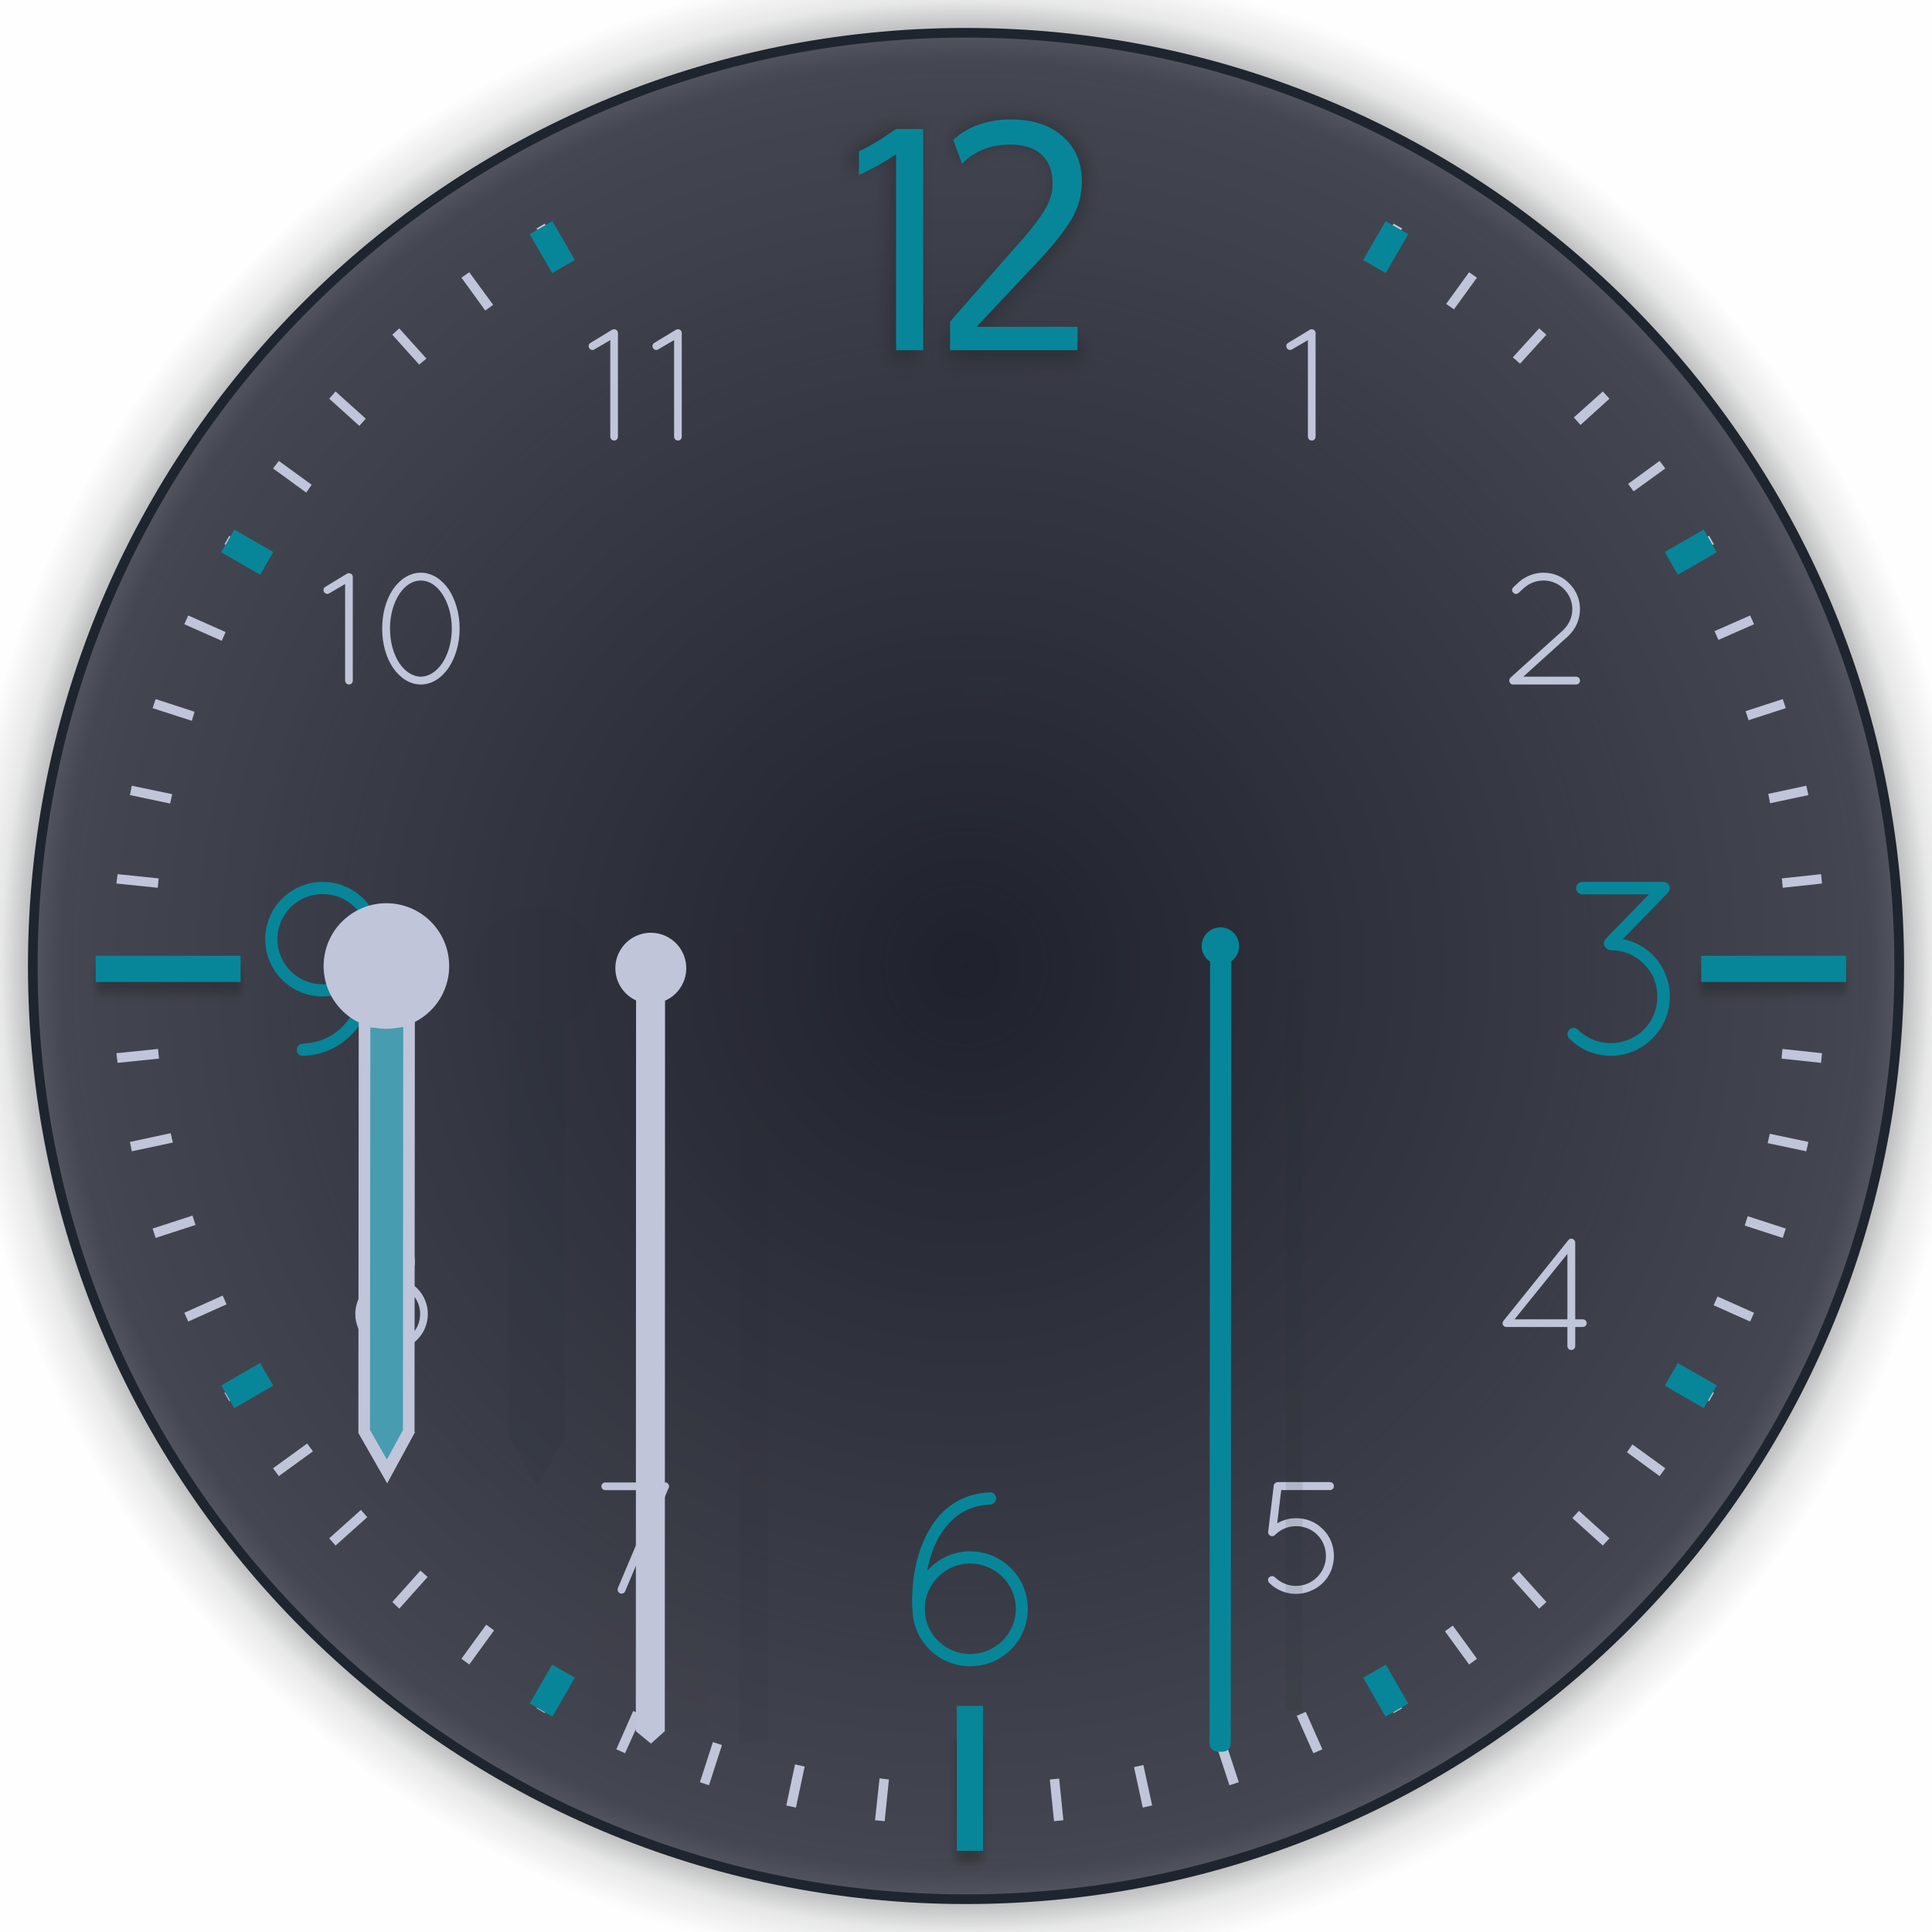
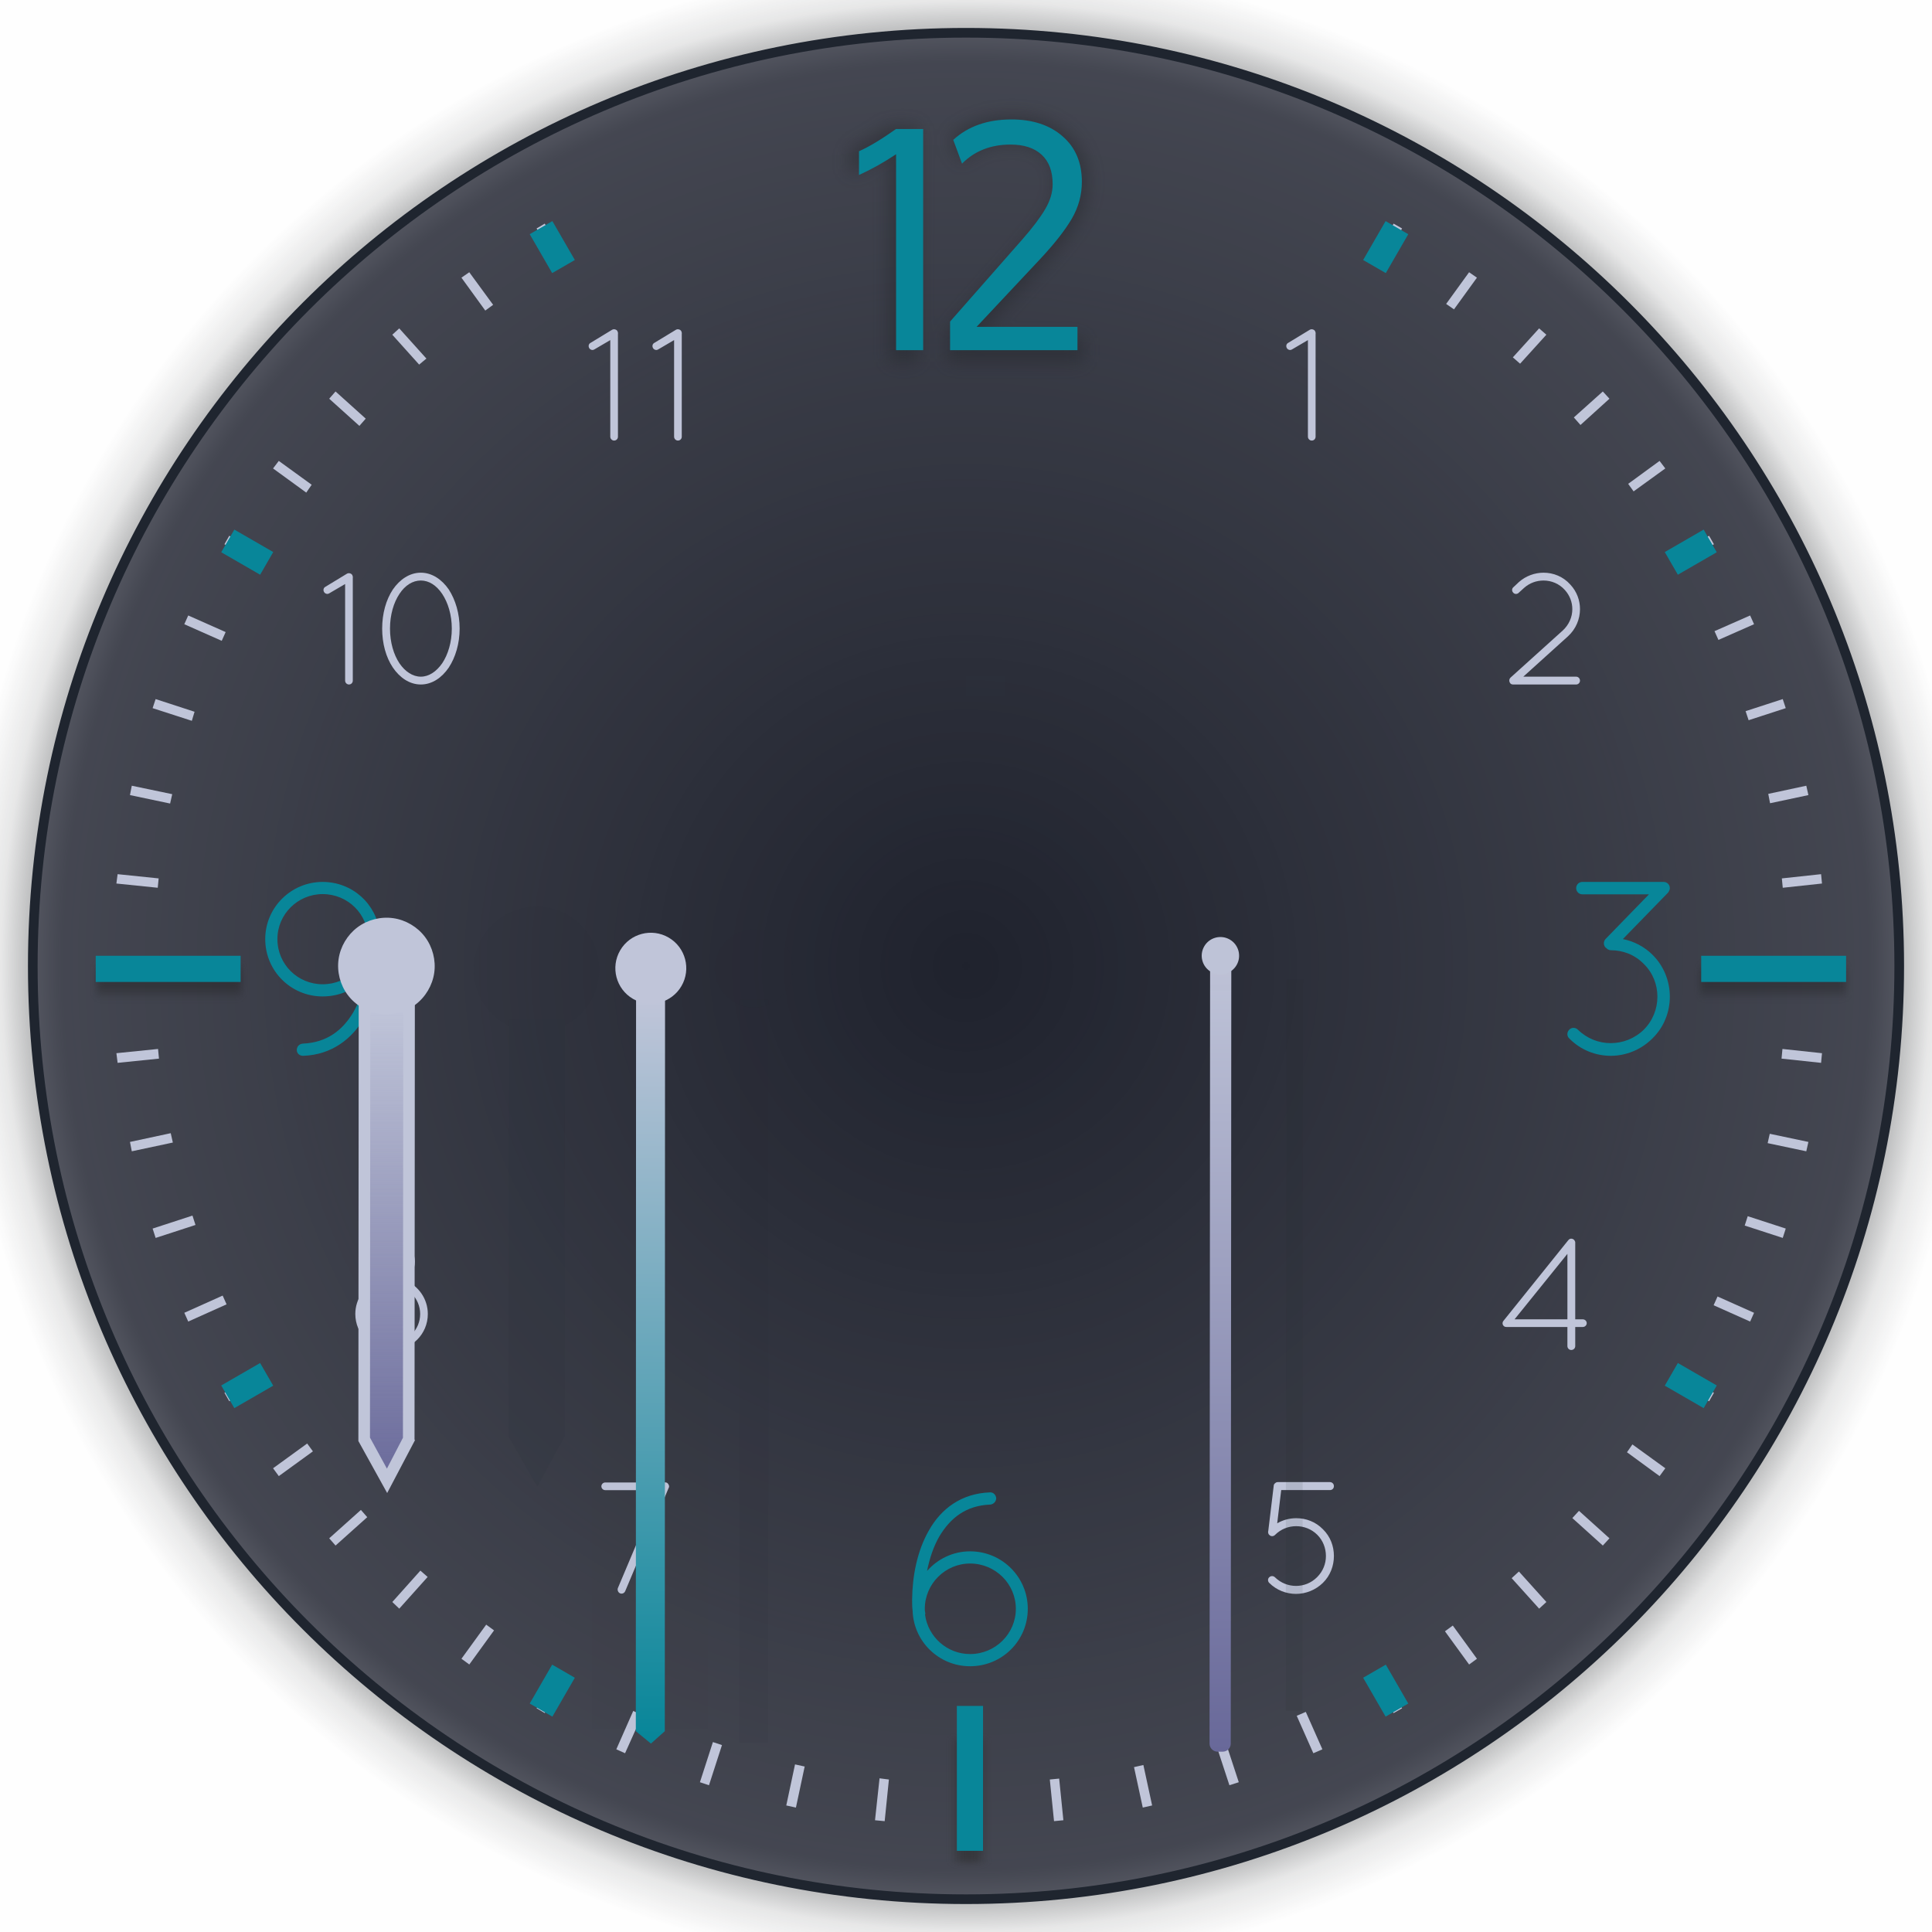
<svg xmlns="http://www.w3.org/2000/svg" xmlns:xlink="http://www.w3.org/1999/xlink" id="svg2" width="200" height="200" version="1.0">
  <defs id="defs5">
+     <linearGradient id="linearGradient2979">
+       <stop style="stop-color:#686899;stop-opacity:1;" offset="0" id="stop2975" />
+       <stop style="stop-color:#686899;stop-opacity:0;" offset="1" id="stop2977" />
+     </linearGradient>
+     <linearGradient id="linearGradient2198">
+       <stop style="stop-color:#c0c5d9;stop-opacity:1;" offset="0" id="stop2194" />
+       <stop style="stop-color:#686899;stop-opacity:1;" offset="1" id="stop2196" />
+     </linearGradient>
+     <linearGradient id="linearGradient1434">
+       <stop style="stop-color:#c0c5d9;stop-opacity:1;" offset="0" id="stop1430" />
+       <stop style="stop-color:#088699;stop-opacity:1;" offset="1" id="stop1432" />
+     </linearGradient>
    <linearGradient id="linearGradient4011">
      <stop style="stop-color:#232629;stop-opacity:1;" offset="0" id="stop4013" />
      <stop id="stop4019" offset="0.9" style="stop-color:#232629;stop-opacity:0.523;" />
      <stop style="stop-color:#232629;stop-opacity:0.107;" offset="0.96" id="stop4021" />
      <stop style="stop-color:#232629;stop-opacity:0;" offset="1" id="stop4015" />
    </linearGradient>
    <linearGradient id="linearGradient3264">
      <stop style="stop-color:#000000;stop-opacity:1;" offset="0" id="stop3266" />
      <stop id="stop3272" offset="0.683" style="stop-color:#000000;stop-opacity:0.498;" />
      <stop style="stop-color:#000000;stop-opacity:0.141;" offset="0.8" id="stop3274" />
      <stop id="stop3276" offset="0.898" style="stop-color:#000000;stop-opacity:0.031;" />
      <stop style="stop-color:#000000;stop-opacity:0;" offset="1" id="stop3268" />
    </linearGradient>
    <linearGradient id="linearGradient6617">
      <stop style="stop-color:#e7e7e7;stop-opacity:0;" offset="0" id="stop6619" />
      <stop id="stop6625" offset="0.896" style="stop-color:#f3f3f3;stop-opacity:1" />
      <stop style="stop-color:#e3e3e3;stop-opacity:0.999" offset="1" id="stop6621" />
    </linearGradient>
    <linearGradient id="linearGradient5995">
      <stop id="stop5997" offset="0" style="stop-color:#d7d7d7;stop-opacity:1;" />
      <stop id="stop5999" offset="1" style="stop-color:#ffffff;stop-opacity:1" />
    </linearGradient>
    <linearGradient id="linearGradient6876">
      <stop id="stop6878" offset="0" style="stop-color:#ffffff;stop-opacity:1;" />
      <stop id="stop6880" offset="1" style="stop-color:#ffffff;stop-opacity:0;" />
    </linearGradient>
    <linearGradient id="linearGradient6608">
      <stop id="stop6610" offset="0" style="stop-color:#ffffff;stop-opacity:1;" />
      <stop style="stop-color:#f0f0f0;stop-opacity:1;" offset="0.797" id="stop6617" />
      <stop id="stop6612" offset="1" style="stop-color:#e2e2e2;stop-opacity:1;" />
    </linearGradient>
    <linearGradient id="linearGradient6195">
      <stop id="stop6197" offset="0" style="stop-color:#ffffff;stop-opacity:1;" />
      <stop id="stop6199" offset="1" style="stop-color:#ffffff;stop-opacity:0;" />
    </linearGradient>
    <linearGradient id="linearGradient8518">
      <stop id="stop8520" offset="0" style="stop-color:#bd0000;stop-opacity:1;" />
      <stop style="stop-color:#ff4747;stop-opacity:1" offset="0.155" id="stop8522" />
      <stop id="stop8524" offset="0.947" style="stop-color:#9c0000;stop-opacity:1;" />
      <stop id="stop8526" offset="1" style="stop-color:#db0000;stop-opacity:1;" />
    </linearGradient>
    <linearGradient gradientUnits="userSpaceOnUse" y2="117.862" x2="1155.648" y1="283.885" x1="1155.648" id="linearGradient6203" xlink:href="#linearGradient6195" />
    <linearGradient gradientTransform="translate(-1027.636,-20.89631)" y2="53.696" x2="1133.382" y1="21.652" x1="1133.382" gradientUnits="userSpaceOnUse" id="linearGradient6890" xlink:href="#linearGradient6876" />
    <filter color-interpolation-filters="sRGB" id="filter5354-4" x="-0.212" width="1.423" y="-0.061" height="1.123">
      <feGaussianBlur stdDeviation="0.876" id="feGaussianBlur5356-7" />
    </filter>
    <filter color-interpolation-filters="sRGB" id="filter5358-1" x="-0.085" width="1.17" y="-0.082" height="1.164">
      <feGaussianBlur stdDeviation="0.876" id="feGaussianBlur5360-0" />
    </filter>
    <filter color-interpolation-filters="sRGB" id="filter5590" x="-0.061" width="1.123" y="-0.453" height="1.905">
      <feGaussianBlur stdDeviation="0.511" id="feGaussianBlur5592" />
    </filter>
    <filter color-interpolation-filters="sRGB" id="filter5574" x="-0.061" width="1.123" y="-0.453" height="1.905">
      <feGaussianBlur stdDeviation="0.511" id="feGaussianBlur5576" />
    </filter>
    <filter color-interpolation-filters="sRGB" id="filter5578" x="-0.061" width="1.123" y="-0.453" height="1.905">
      <feGaussianBlur stdDeviation="0.511" id="feGaussianBlur5580" />
    </filter>
    <radialGradient xlink:href="#linearGradient4011" id="radialGradient4471" gradientUnits="userSpaceOnUse" cx="1255.872" cy="382.729" fx="1255.872" fy="382.729" r="96.606" />
    <radialGradient xlink:href="#linearGradient4011" id="radialGradient4671" gradientUnits="userSpaceOnUse" cx="1255.872" cy="382.729" fx="1255.872" fy="382.729" r="96.606" gradientTransform="matrix(1.076543,0,0,1.076543,-334.5376,167.9925)" />
+     <linearGradient xlink:href="#linearGradient2198" id="linearGradient1436" x1="589.183" y1="1011.708" x2="671.771" y2="1011.708" gradientUnits="userSpaceOnUse" />
+     <linearGradient xlink:href="#linearGradient1434" id="linearGradient1690" x1="1020.041" y1="578.767" x2="1086.412" y2="540.968" gradientUnits="userSpaceOnUse" />
+     <linearGradient xlink:href="#linearGradient2979" id="linearGradient2981" x1="972.062" y1="550.884" x2="1011.9" y2="580.796" gradientUnits="userSpaceOnUse" />
  </defs>
  <g id="layer1" style="display:none" transform="translate(-1798.136,76.7415)" />
  <g id="layer2" style="display:inline" transform="translate(-1798.136,76.7415)" />
  <g transform="translate(-1028.03,408.4746)" style="display:inline" id="layer4" />
  <g transform="translate(-1028.03,408.4746)" style="display:inline" id="layer5" />
  <g id="ClockFace" transform="translate(-917.4624,-480.017)">
    <g id="g4323">
      <rect y="473.017" x="910.462" height="214" width="214" id="rect4069" style="opacity:0.005;fill:#717171;fill-opacity:1;stroke:none" />
      <circle style="opacity:1;fill:url(#radialGradient4671);fill-opacity:1;stroke:none;stroke-width:1.077" id="path4329" cx="1017.462" cy="580.017" r="104" />
-       <g id="g4245">
+       <g id="clockBase">
        <circle style="opacity:0.65;fill:#1d212f;fill-opacity:1;stroke:none" id="path5099" cx="1017.468" cy="580.023" r="96.606" />
        <g id="g6149" transform="translate(-0.5084997,-0.4121934)">
          <path style="color:#000000;font-style:normal;font-variant:normal;font-weight:normal;font-stretch:normal;font-size:medium;line-height:normal;font-family:Sans;-inkscape-font-specification:Sans;text-indent:0;text-align:start;text-decoration:none;text-decoration-line:none;letter-spacing:normal;word-spacing:normal;text-transform:none;writing-mode:lr-tb;direction:ltr;baseline-shift:baseline;text-anchor:start;display:inline;overflow:visible;visibility:visible;opacity:1;fill:#c0c5d9;fill-opacity:1;stroke:none;stroke-width:1px;marker:none;enable-background:accumulate" d="m 974.362,503.58 -0.844,0.5 2.094,3.594 c 0.278,-0.163 0.564,-0.308 0.844,-0.469 z m 87.875,0 -2.031,3.531 c 0.293,0.167 0.585,0.33 0.875,0.5 l 2.031,-3.531 z m -95.687,5.031 -0.812,0.562 2.469,3.406 c 0.269,-0.199 0.541,-0.398 0.813,-0.594 z m 103.5,0 -2.375,3.281 c 0.267,0.192 0.548,0.368 0.812,0.562 l 2.375,-3.281 z m -110.75,5.812 -0.719,0.656 2.781,3.094 c 0.24,-0.219 0.508,-0.408 0.75,-0.625 z m 118,0 -2.719,3 c 0.248,0.221 0.504,0.432 0.75,0.656 l 2.719,-3 z m -124.594,6.531 -0.656,0.75 3.125,2.812 c 0.219,-0.247 0.434,-0.505 0.656,-0.75 z m 131.188,0 -3,2.688 c 0.233,0.255 0.458,0.523 0.687,0.781 l 3,-2.719 z m -137.063,7.188 -0.594,0.781 3.438,2.5 c 0.192,-0.268 0.367,-0.547 0.562,-0.812 z m 142.938,0 -3.25,2.375 c 0.191,0.259 0.375,0.52 0.562,0.781 l 3.281,-2.375 z m -148.063,7.75 -0.5,0.875 3.688,2.125 c 0.166,-0.292 0.331,-0.585 0.5,-0.875 z m 153.188,0 -3.5,2.031 c 0.17,0.29 0.333,0.582 0.5,0.875 l 3.5,-2.031 z m -157.438,8.25 -0.406,0.906 3.875,1.719 c 0.133,-0.305 0.27,-0.603 0.406,-0.906 z m 161.688,0 -3.688,1.625 c 0.136,0.301 0.274,0.603 0.406,0.906 l 3.688,-1.625 z m -165.063,8.656 -0.312,0.938 4.062,1.312 c 0.098,-0.308 0.18,-0.631 0.281,-0.938 z m 168.438,0 -3.844,1.25 c 0.102,0.31 0.214,0.626 0.312,0.938 l 3.844,-1.25 z m -170.906,8.969 -0.188,0.969 4.156,0.875 c 0.066,-0.324 0.149,-0.646 0.219,-0.969 z m 173.344,0 -3.937,0.844 c 0.069,0.321 0.122,0.647 0.187,0.969 l 3.969,-0.844 z m -174.812,9.156 -0.125,0.969 4.281,0.438 c 0.031,-0.322 0.059,-0.648 0.094,-0.969 l -4.25,-0.438 z m 176.344,0 -4.062,0.438 c 0.035,0.321 0.063,0.647 0.094,0.969 l 4.062,-0.438 -0.094,-0.969 z m -172.156,18.094 -4.312,0.438 0.125,1 4.281,-0.438 c -0.037,-0.333 -0.061,-0.666 -0.094,-1 z m 168.156,0 c -0.033,0.334 -0.057,0.667 -0.094,1 l 4.094,0.438 0.094,-1 z m -166.844,8.719 -4.219,0.906 0.188,0.969 4.25,-0.906 c -0.071,-0.322 -0.152,-0.645 -0.219,-0.969 z m 165.531,0.062 c -0.067,0.324 -0.148,0.646 -0.219,0.969 l 4,0.844 0.219,-0.969 z m -163.281,8.469 -4.125,1.344 0.312,0.969 4.125,-1.344 c -0.107,-0.323 -0.209,-0.644 -0.312,-0.969 z m 161,0.062 c -0.104,0.325 -0.205,0.646 -0.313,0.969 l 3.938,1.281 0.312,-0.969 z m -157.875,8.219 -3.969,1.781 0.406,0.906 3.969,-1.781 c -0.138,-0.303 -0.272,-0.601 -0.406,-0.906 z m 154.75,0.094 c -0.134,0.303 -0.269,0.605 -0.406,0.906 l 3.781,1.688 0.406,-0.906 z m -150.75,7.781 -3.813,2.188 0.5,0.875 3.813,-2.188 c -0.17,-0.289 -0.334,-0.584 -0.5,-0.875 z m 146.75,0.094 c -0.168,0.292 -0.329,0.585 -0.5,0.875 l 3.625,2.094 0.5,-0.875 z m -142,7.344 -3.531,2.562 0.594,0.812 3.531,-2.562 c -0.2,-0.27 -0.397,-0.54 -0.594,-0.812 z m 137.187,0.094 c -0.193,0.268 -0.366,0.547 -0.562,0.812 l 3.375,2.469 0.594,-0.812 z m -131.625,6.781 -3.281,2.938 0.656,0.75 3.281,-2.938 c -0.224,-0.246 -0.435,-0.502 -0.656,-0.75 z m 126.094,0.094 c -0.226,0.253 -0.458,0.499 -0.688,0.75 l 3.156,2.844 0.687,-0.75 z m -119.937,6.188 -2.906,3.25 0.719,0.688 2.938,-3.281 c -0.248,-0.221 -0.504,-0.432 -0.75,-0.656 z m 113.719,0.094 c -0.251,0.228 -0.496,0.462 -0.75,0.688 l 2.844,3.156 0.75,-0.688 z m -106.906,5.5 -2.562,3.531 0.812,0.594 2.562,-3.531 c -0.272,-0.195 -0.543,-0.395 -0.812,-0.594 z m 100.062,0.094 c -0.27,0.198 -0.54,0.399 -0.812,0.594 l 2.5,3.438 0.812,-0.594 z m -92.656,4.781 -2.187,3.781 0.844,0.5 2.188,-3.812 c -0.28,-0.16 -0.566,-0.306 -0.844,-0.469 z m 85.25,0.062 c -0.283,0.165 -0.559,0.338 -0.844,0.5 l 2.125,3.719 0.875,-0.5 z m -77.437,4 -1.75,3.969 0.906,0.406 1.781,-3.969 c -0.313,-0.138 -0.626,-0.265 -0.937,-0.406 z m 69.625,0.094 c -0.308,0.139 -0.628,0.271 -0.938,0.406 l 1.719,3.875 0.938,-0.406 z m -61.375,3.125 -1.344,4.156 0.938,0.312 1.344,-4.156 c -0.314,-0.1 -0.625,-0.209 -0.937,-0.312 z m 53.094,0.062 c -0.322,0.106 -0.645,0.21 -0.969,0.312 l 1.344,4.094 0.969,-0.312 z m -44.594,2.25 -0.906,4.25 1,0.219 0.906,-4.25 c -0.334,-0.069 -0.668,-0.146 -1,-0.219 z m 36.062,0.062 c -0.327,0.07 -0.641,0.152 -0.969,0.219 l 0.906,4.188 0.969,-0.219 z m -27.312,1.375 -0.469,4.344 1,0.094 0.438,-4.312 c -0.325,-0.032 -0.645,-0.089 -0.969,-0.125 z m 18.594,0.031 c -0.323,0.035 -0.645,0.062 -0.969,0.094 l 0.437,4.312 0.969,-0.094 z" id="path5480" />
        </g>
        <g transform="translate(-283.7323,123.3106)" id="g5157">
          <g style="font-style:normal;font-variant:normal;font-weight:normal;font-stretch:normal;font-size:40px;line-height:125%;font-family:Oxygen;-inkscape-font-specification:Oxygen;text-align:start;letter-spacing:0px;word-spacing:0px;writing-mode:lr-tb;text-anchor:start;fill:#232629;fill-opacity:0.443;stroke:none;filter:url(#filter5354-4)" id="text4522" />
          <g style="font-style:normal;font-variant:normal;font-weight:normal;font-stretch:normal;font-size:40px;line-height:125%;font-family:Oxygen;-inkscape-font-specification:Oxygen;text-align:start;letter-spacing:0px;word-spacing:0px;writing-mode:lr-tb;text-anchor:start;fill:#1abc9c;fill-opacity:1;stroke:none" id="text5149" />
          <g style="font-style:normal;font-variant:normal;font-weight:normal;font-stretch:normal;font-size:40px;line-height:125%;font-family:Oxygen;-inkscape-font-specification:Oxygen;text-align:start;letter-spacing:0px;word-spacing:0px;writing-mode:lr-tb;text-anchor:start;fill:#232629;fill-opacity:0.443;stroke:none;filter:url(#filter5358-1)" id="text4526">
            <path id="path6204" d="m 1306.013,368.671 c 2.36,2e-5 4.25,0.621 5.67,1.862 1.432,1.23 2.148,2.914 2.148,5.05 0,1.454 -0.375,2.824 -1.124,4.11 -0.749,1.275 -1.901,2.746 -3.456,4.412 l -7.096,7.566 h 11.19 v 2.584 h -14.126 v -3.171 l 8.07,-9.177 c 1.095,-1.253 1.918,-2.343 2.466,-3.271 0.559,-0.94 0.838,-1.868 0.838,-2.785 0,-1.432 -0.408,-2.522 -1.224,-3.272 -0.816,-0.749 -1.963,-1.124 -3.44,-1.124 -2.192,3e-5 -3.987,0.705 -5.385,2.114 l -0.973,-2.634 c 1.644,-1.51 3.791,-2.265 6.442,-2.265 m -12.782,1.057 h 3.003 v 24.528 h -3.003 V 372.53 c -1.376,0.917 -2.746,1.683 -4.11,2.298 v -2.634 c 1.074,-0.47 2.443,-1.292 4.11,-2.466" style="stroke-width:0.859" />
          </g>
          <g style="font-style:normal;font-variant:normal;font-weight:normal;font-stretch:normal;font-size:40px;line-height:125%;font-family:Oxygen;-inkscape-font-specification:Oxygen;text-align:start;letter-spacing:0px;word-spacing:0px;writing-mode:lr-tb;text-anchor:start;fill:#16a085;fill-opacity:1;stroke:none" id="text5153" transform="translate(0,6)">
            <path id="path6197" d="m 1305.891,363.071 c 2.204,3e-5 3.968,0.58 5.293,1.738 1.337,1.149 2.005,2.72 2.005,4.714 0,1.357 -0.35,2.637 -1.05,3.837 -0.7,1.19 -1.775,2.563 -3.226,4.119 l -6.625,7.064 h 10.446 v 2.412 h -13.188 v -2.96 l 7.534,-8.567 c 1.022,-1.169 1.791,-2.187 2.303,-3.054 0.522,-0.877 0.782,-1.744 0.782,-2.6 0,-1.336 -0.381,-2.355 -1.143,-3.054 -0.762,-0.7 -1.833,-1.049 -3.211,-1.049 -2.046,10e-6 -3.722,0.658 -5.027,1.974 l -0.909,-2.459 c 1.534,-1.41 3.539,-2.114 6.014,-2.114 m -11.933,0.987 h 2.804 v 22.898 h -2.804 v -20.283 c -1.284,0.856 -2.563,1.571 -3.837,2.146 v -2.459 c 1.002,-0.438 2.281,-1.206 3.837,-2.302" style="fill:#088699;fill-opacity:1;stroke-width:0.802" />
          </g>
        </g>
        <rect y="580.171" x="927.479" height="2.709" width="20" id="rect5549" style="fill:#212121;fill-opacity:0.413;stroke:none;filter:url(#filter5590)" transform="matrix(0.7491866,0,0,1,232.6241,0)" />
        <rect style="fill:#088699;fill-opacity:1;stroke:none;stroke-width:0.866" id="rect5442" width="15" height="2.709" x="927.371" y="578.959" />
        <rect style="fill:#1c1c1c;fill-opacity:0.361;stroke:none;filter:url(#filter5574)" id="rect5531" width="20" height="2.709" x="1088.579" y="580.172" transform="matrix(0.7558156,0,0,1,270.6976,0)" />
        <rect y="-1323.934" x="349.026" height="2.709" width="20" id="rect5571" style="fill:#2a2a2a;fill-opacity:0.524;stroke:none;filter:url(#filter5578)" transform="matrix(0,0.6404856,-1,0,-304.7992,436.4708)" />
        <rect transform="rotate(90)" style="fill:#088699;fill-opacity:1;stroke:none;stroke-width:0.866" id="rect5448" width="15" height="2.709" x="656.614" y="-1019.226" />
        <circle id="path5627" style="fill:none;stroke:#1f252f;stroke-opacity:1" transform="translate(-238.4086,197.2873)" cx="1255.872" cy="382.729" r="96.606" />
        <g id="g6073" transform="translate(-0.5084997,-0.4121934)">
          <path id="path6063" style="fill:#088699;fill-opacity:1;stroke:none" d="m 1090.307,537.577 4.027,-2.325 1.355,2.346 -4.027,2.325 z m -149.435,86.276 4.027,-2.325 1.355,2.346 -4.027,2.325 z" />
          <path d="m 1059.083,507.345 2.325,-4.027 2.346,1.355 -2.325,4.027 z m -86.276,149.435 2.325,-4.027 2.346,1.355 -2.325,4.027 z" style="fill:#088699;fill-opacity:1;stroke:none" id="path6065" />
          <path id="path6067" style="fill:#088699;fill-opacity:1;stroke:none" d="m 944.9,539.923 -4.027,-2.325 1.355,-2.346 4.027,2.325 z m 149.435,86.276 -4.027,-2.325 1.355,-2.346 4.027,2.325 z" />
          <path d="m 975.132,508.699 -2.325,-4.027 2.346,-1.355 2.325,4.027 z m 86.276,149.435 -2.325,-4.027 2.346,-1.355 2.325,4.027 z" style="fill:#088699;fill-opacity:1;stroke:none" id="path6069" />
        </g>
        <g transform="matrix(0.5260772,0,0,0.5260772,844.5678,68.83617)" id="g4410" style="fill:#f2891e;fill-opacity:1">
          <path id="path4338" style="font-style:normal;font-variant:normal;font-weight:normal;font-stretch:normal;font-size:medium;line-height:125%;font-family:Quicksand;-inkscape-font-specification:'Quicksand, Normal';text-align:start;letter-spacing:0px;word-spacing:0px;writing-mode:lr-tb;text-anchor:start;fill:#c0c5d9;fill-opacity:1;stroke:none;stroke-width:1px;stroke-linecap:butt;stroke-linejoin:miter;stroke-opacity:1" d="m 435.765,916.071 c 0.126,0.157 0.346,0.22 0.566,0.22 h 0.126 12.257 c 0.409,0 0.754,-0.346 0.754,-0.754 0,-0.44 -0.346,-0.786 -0.754,-0.786 h -10.403 l 8.8,-7.951 c 1.571,-1.446 2.357,-3.394 2.357,-5.343 0,-1.697 -0.597,-3.426 -1.886,-4.809 -1.414,-1.603 -3.363,-2.357 -5.28,-2.357 -1.729,0 -3.489,0.629 -4.871,1.854 l -1.069,1.006 c -0.314,0.251 -0.346,0.754 -0.031,1.069 0.251,0.314 0.754,0.346 1.069,0.031 l 1.069,-0.974 c 1.1,-0.974 2.451,-1.446 3.834,-1.446 1.54,0 3.08,0.629 4.18,1.854 0.974,1.069 1.477,2.42 1.477,3.771 0,1.571 -0.66,3.08 -1.886,4.211 l -10.277,9.271 c -0.314,0.314 -0.314,0.786 -0.031,1.131 z" />
          <path id="path4340" style="font-style:normal;font-variant:normal;font-weight:normal;font-stretch:normal;font-size:medium;line-height:125%;font-family:Quicksand;-inkscape-font-specification:'Quicksand, Normal';text-align:start;letter-spacing:0px;word-spacing:0px;writing-mode:lr-tb;text-anchor:start;fill:#088699;fill-opacity:1;stroke:none;stroke-width:1.555px;stroke-linecap:butt;stroke-linejoin:miter;stroke-opacity:1" d="m 466.999,956.9 c 0.098,-0.147 0.147,-0.342 0.147,-0.538 0,-0.684 -0.538,-1.222 -1.222,-1.222 h -15.984 c -0.684,0 -1.222,0.538 -1.222,1.222 0,0.684 0.538,1.222 1.222,1.222 h 13.1 l -8.505,8.749 c -0.489,0.489 -0.489,1.271 0,1.76 0,0 0.049,0 0.049,0 0.244,0.293 0.587,0.489 0.978,0.489 2.346,0 4.692,0.88 6.452,2.688 1.809,1.76 2.688,4.106 2.688,6.452 0,2.346 -0.88,4.692 -2.688,6.501 -1.809,1.76 -4.155,2.639 -6.501,2.639 -2.346,0 -4.644,-0.88 -6.452,-2.639 -0.489,-0.489 -1.271,-0.489 -1.711,0 -0.489,0.489 -0.489,1.271 0,1.711 2.248,2.297 5.23,3.422 8.163,3.422 0,0 0,0 0,0 2.982,0 5.963,-1.173 8.212,-3.422 2.297,-2.248 3.422,-5.23 3.422,-8.212 0,-2.982 -1.124,-5.963 -3.373,-8.212 -1.662,-1.662 -3.715,-2.688 -5.866,-3.128 l 8.847,-9.092 c 0.098,-0.098 0.196,-0.244 0.244,-0.391 z" />
          <path id="path4342" style="font-style:normal;font-variant:normal;font-weight:normal;font-stretch:normal;font-size:medium;line-height:125%;font-family:Quicksand;-inkscape-font-specification:'Quicksand, Normal';text-align:start;letter-spacing:0px;word-spacing:0px;writing-mode:lr-tb;text-anchor:start;fill:#c0c5d9;fill-opacity:1;stroke:none;stroke-width:1px;stroke-linecap:butt;stroke-linejoin:miter;stroke-opacity:1" d="m 446.992,1046.491 c 0,0.408 0.346,0.754 0.754,0.754 0.44,0 0.786,-0.346 0.786,-0.754 v -3.772 h 1.477 c 0.44,0 0.786,-0.346 0.786,-0.754 0,-0.408 -0.346,-0.754 -0.786,-0.754 h -1.477 v -15.086 -0.094 c 0,-0.031 -0.031,-0.063 -0.031,-0.126 -0.063,-0.126 -0.126,-0.283 -0.251,-0.377 -0.346,-0.283 -0.786,-0.251 -1.069,0.094 l -0.031,0.031 -12.729,15.84 c -0.283,0.314 -0.251,0.817 0.094,1.069 0.126,0.126 0.314,0.157 0.471,0.157 h 0.063 0.031 11.911 v 3.771 z m -10.403,-5.28 10.403,-12.886 v 12.886 z" />
          <path id="path4344" style="font-style:normal;font-variant:normal;font-weight:normal;font-stretch:normal;font-size:medium;line-height:125%;font-family:Quicksand;-inkscape-font-specification:'Quicksand, Normal';text-align:start;letter-spacing:0px;word-spacing:0px;writing-mode:lr-tb;text-anchor:start;fill:#c0c5d9;fill-opacity:1;stroke:none;stroke-width:1px;stroke-linecap:butt;stroke-linejoin:miter;stroke-opacity:1" d="m 393.596,1095.24 c 1.886,0 3.834,-0.754 5.28,-2.168 1.477,-1.446 2.169,-3.394 2.169,-5.28 0,-1.949 -0.691,-3.834 -2.169,-5.28 -1.446,-1.477 -3.331,-2.169 -5.249,-2.169 -1.32,0 -2.609,0.346 -3.74,1.006 l 0.786,-6.537 h 9.586 c 0.44,0 0.786,-0.314 0.786,-0.786 0,-0.44 -0.346,-0.786 -0.786,-0.786 h -10.246 c -0.189,0 -0.377,0.063 -0.503,0.189 -0.189,0.126 -0.314,0.314 -0.314,0.566 l -1.069,8.863 c 0,0.063 -0.031,0.126 -0.031,0.157 0,0.094 0,0.189 0.031,0.251 0,0.031 0,0.063 0.031,0.094 v 0.031 c 0.031,0.094 0.094,0.189 0.189,0.252 0.283,0.314 0.786,0.314 1.1,0 1.163,-1.163 2.64,-1.729 4.18,-1.729 1.509,0 3.017,0.566 4.149,1.697 1.131,1.131 1.697,2.64 1.697,4.18 0,1.509 -0.566,2.986 -1.729,4.149 -1.163,1.163 -2.64,1.729 -4.149,1.729 -1.509,0 -2.986,-0.566 -4.149,-1.697 -0.314,-0.314 -0.817,-0.314 -1.131,0 -0.314,0.283 -0.314,0.786 0,1.1 1.446,1.446 3.363,2.169 5.28,2.169 z" />
          <path id="path4346" style="font-style:normal;font-variant:normal;font-weight:normal;font-stretch:normal;font-size:medium;line-height:125%;font-family:Quicksand;-inkscape-font-specification:'Quicksand, Normal';text-align:start;letter-spacing:0px;word-spacing:0px;writing-mode:lr-tb;text-anchor:start;fill:#088699;fill-opacity:1;stroke:none;stroke-width:1.557px;stroke-linecap:butt;stroke-linejoin:miter;stroke-opacity:1" d="m 318.047,1096.31 c 0,0.783 0,1.517 0.098,2.251 0.196,6.069 5.188,10.915 11.306,10.915 6.314,0 11.355,-5.041 11.355,-11.306 0,-6.216 -5.041,-11.306 -11.355,-11.306 -3.377,0 -6.412,1.517 -8.467,3.866 0.489,-2.447 1.273,-4.846 2.447,-6.852 2.154,-3.573 5.188,-6.02 9.985,-6.216 0.636,-0.049 1.175,-0.587 1.175,-1.272 -0.049,-0.636 -0.587,-1.175 -1.224,-1.126 -5.678,0.196 -9.642,3.279 -11.991,7.439 -2.349,4.062 -3.279,9.055 -3.328,13.607 z m 2.496,1.86 c 0,-4.895 4.013,-8.908 8.908,-8.908 4.992,0 9.006,4.013 9.006,8.908 0,4.894 -4.013,8.908 -9.006,8.908 -4.503,0 -8.272,-3.377 -8.859,-7.733 0.049,-0.099 0.049,-0.196 0.049,-0.343 -0.049,-0.196 -0.098,-0.392 -0.098,-0.636 v -0.196 z" />
          <path id="path4348" style="font-style:normal;font-variant:normal;font-weight:normal;font-stretch:normal;font-size:medium;line-height:125%;font-family:Quicksand;-inkscape-font-specification:'Quicksand, Normal';text-align:start;letter-spacing:0px;word-spacing:0px;writing-mode:lr-tb;text-anchor:start;fill:#c0c5d9;fill-opacity:1;stroke:none;stroke-width:1px;stroke-linecap:butt;stroke-linejoin:miter;stroke-opacity:1" d="m 260.577,1095.125 c 0.126,0.063 0.189,0.063 0.314,0.063 0.283,0 0.566,-0.189 0.691,-0.471 l 8.517,-20.24 c 0.094,-0.126 0.126,-0.251 0.126,-0.408 0,-0.094 -0.031,-0.157 -0.063,-0.252 -0.063,-0.189 -0.22,-0.377 -0.409,-0.471 -0.157,-0.063 -0.314,-0.063 -0.471,-0.031 h -11.629 c -0.409,0 -0.754,0.346 -0.754,0.754 0,0.409 0.346,0.754 0.754,0.754 h 10.623 l -8.14,19.297 c -0.126,0.377 0.063,0.849 0.44,1.006 z" />
          <path id="path4350" style="font-style:normal;font-variant:normal;font-weight:normal;font-stretch:normal;font-size:medium;line-height:125%;font-family:Quicksand;-inkscape-font-specification:'Quicksand, Normal';text-align:start;letter-spacing:0px;word-spacing:0px;writing-mode:lr-tb;text-anchor:start;fill:#c0c5d9;fill-opacity:1;stroke:none;stroke-width:1px;stroke-linecap:butt;stroke-linejoin:miter;stroke-opacity:1" d="m 211.056,1029.848 c 0,1.54 0.723,2.86 1.823,3.709 -2.577,1.069 -4.4,3.646 -4.4,6.6 0,3.96 3.206,7.134 7.134,7.134 3.96,0 7.134,-3.174 7.134,-7.134 0,-2.954 -1.823,-5.531 -4.431,-6.6 1.131,-0.849 1.886,-2.169 1.886,-3.709 0,-2.514 -2.074,-4.557 -4.589,-4.557 -2.546,0 -4.557,2.043 -4.557,4.557 z m -1.069,10.309 c 0,-3.08 2.514,-5.626 5.626,-5.626 3.143,0 5.626,2.546 5.626,5.626 0,3.111 -2.483,5.626 -5.626,5.626 -3.111,0 -5.626,-2.514 -5.626,-5.626 z m 2.577,-10.309 c 0,-1.697 1.351,-3.049 3.049,-3.049 1.697,0 3.08,1.351 3.08,3.049 0,1.697 -1.383,3.08 -3.08,3.111 -1.697,-0.031 -3.049,-1.414 -3.049,-3.111 z" />
          <path id="path4352" style="font-style:normal;font-variant:normal;font-weight:normal;font-stretch:normal;font-size:medium;line-height:125%;font-family:Quicksand;-inkscape-font-specification:'Quicksand, Normal';text-align:start;letter-spacing:0px;word-spacing:0px;writing-mode:lr-tb;text-anchor:start;fill:#088699;fill-opacity:1;stroke:none;stroke-width:1.555px;stroke-linecap:butt;stroke-linejoin:miter;stroke-opacity:1" d="m 190.755,966.382 c 0,6.305 5.083,11.291 11.291,11.291 3.422,0 6.452,-1.417 8.505,-3.764 -0.44,2.444 -1.271,4.79 -2.444,6.843 -2.102,3.568 -5.23,6.012 -9.971,6.208 -0.684,0.049 -1.173,0.587 -1.173,1.271 0,0.635 0.538,1.124 1.222,1.124 h 0.049 c 5.621,-0.196 9.629,-3.373 11.975,-7.43 2.297,-4.057 3.275,-9.092 3.275,-13.637 0,-1.026 -0.049,-2.004 -0.098,-2.933 -0.049,-0.098 -0.049,-0.147 -0.098,-0.244 -0.635,-5.621 -5.377,-9.971 -11.242,-9.971 -6.208,0 -11.291,5.035 -11.291,11.242 z m 11.291,8.896 c -4.888,0 -8.896,-3.91 -8.896,-8.896 0,-4.888 4.008,-8.847 8.896,-8.847 4.986,0 8.945,3.959 8.945,8.847 0,4.986 -3.959,8.896 -8.945,8.896 z" />
          <g id="g4385" transform="translate(-200.1058,212.5)" style="fill:#f2891e;fill-opacity:1">
            <path d="m 406.581,703.036 c 0,0.409 0.346,0.754 0.754,0.754 0.44,0 0.754,-0.346 0.754,-0.754 v -20.209 c 0.031,-0.189 0,-0.377 -0.094,-0.566 -0.189,-0.346 -0.691,-0.471 -1.037,-0.283 l -4.243,2.577 c -0.377,0.189 -0.503,0.629 -0.283,1.037 0.126,0.22 0.377,0.377 0.66,0.377 0.126,0 0.283,-0.063 0.377,-0.126 l 3.111,-1.823 v 19.014 z" style="font-style:normal;font-variant:normal;font-weight:normal;font-stretch:normal;font-size:medium;line-height:125%;font-family:Quicksand;-inkscape-font-specification:'Quicksand, Normal';text-align:start;letter-spacing:0px;word-spacing:0px;writing-mode:lr-tb;text-anchor:start;fill:#c0c5d9;fill-opacity:1;stroke:none;stroke-width:1px;stroke-linecap:butt;stroke-linejoin:miter;stroke-opacity:1" id="path4354" />
            <path d="m 415.976,700.459 c 1.351,1.98 3.269,3.331 5.5,3.331 2.231,0 4.149,-1.351 5.5,-3.331 1.32,-2.011 2.137,-4.714 2.137,-7.669 0,-2.954 -0.817,-5.657 -2.137,-7.7 -1.351,-1.949 -3.269,-3.3 -5.5,-3.3 -2.231,0 -4.149,1.351 -5.5,3.3 -1.351,2.043 -2.106,4.746 -2.106,7.7 0,2.954 0.754,5.657 2.106,7.669 z m 1.289,-14.489 c 1.131,-1.729 2.64,-2.64 4.211,-2.64 0,0 0,0 0,0 1.571,0 3.049,0.911 4.211,2.64 1.131,1.697 1.886,4.117 1.886,6.82 0,2.703 -0.754,5.123 -1.886,6.82 -1.163,1.666 -2.64,2.64 -4.211,2.64 -1.571,0 -3.08,-0.974 -4.211,-2.64 -1.131,-1.697 -1.854,-4.117 -1.854,-6.82 0,-2.703 0.723,-5.123 1.854,-6.82 z" style="font-style:normal;font-variant:normal;font-weight:normal;font-stretch:normal;font-size:medium;line-height:125%;font-family:Quicksand;-inkscape-font-specification:'Quicksand, Normal';text-align:start;letter-spacing:0px;word-spacing:0px;writing-mode:lr-tb;text-anchor:start;fill:#c0c5d9;fill-opacity:1;stroke:none;stroke-width:1px;stroke-linecap:butt;stroke-linejoin:miter;stroke-opacity:1" id="path4356" />
          </g>
          <g id="g4389" transform="translate(-190.2844,164.5003)" style="fill:#f2891e;fill-opacity:1">
            <path d="m 448.936,703.036 c 0,0.409 0.346,0.754 0.754,0.754 0.44,0 0.754,-0.346 0.754,-0.754 v -20.209 c 0.031,-0.189 0,-0.377 -0.094,-0.566 -0.189,-0.346 -0.691,-0.471 -1.037,-0.283 l -4.243,2.577 c -0.377,0.189 -0.503,0.629 -0.283,1.037 0.126,0.22 0.377,0.377 0.66,0.377 0.126,0 0.283,-0.063 0.377,-0.126 l 3.111,-1.823 v 19.014 z" style="font-style:normal;font-variant:normal;font-weight:normal;font-stretch:normal;font-size:medium;line-height:125%;font-family:Quicksand;-inkscape-font-specification:'Quicksand, Normal';text-align:start;letter-spacing:0px;word-spacing:0px;writing-mode:lr-tb;text-anchor:start;fill:#c0c5d9;fill-opacity:1;stroke:none;stroke-width:1px;stroke-linecap:butt;stroke-linejoin:miter;stroke-opacity:1" id="path4358" />
            <path d="m 461.494,703.036 c 0,0.409 0.346,0.754 0.754,0.754 0.44,0 0.754,-0.346 0.754,-0.754 v -20.209 c 0.031,-0.189 0,-0.377 -0.094,-0.566 -0.189,-0.346 -0.691,-0.471 -1.037,-0.283 l -4.243,2.577 c -0.377,0.189 -0.503,0.629 -0.283,1.037 0.126,0.22 0.377,0.377 0.66,0.377 0.126,0 0.283,-0.063 0.377,-0.126 l 3.111,-1.823 v 19.014 z" style="font-style:normal;font-variant:normal;font-weight:normal;font-stretch:normal;font-size:medium;line-height:125%;font-family:Quicksand;-inkscape-font-specification:'Quicksand, Normal';text-align:start;letter-spacing:0px;word-spacing:0px;writing-mode:lr-tb;text-anchor:start;fill:#c0c5d9;fill-opacity:1;stroke:none;stroke-width:1px;stroke-linecap:butt;stroke-linejoin:miter;stroke-opacity:1" id="path4360" />
          </g>
          <path id="path4336" style="font-style:normal;font-variant:normal;font-weight:normal;font-stretch:normal;font-size:medium;line-height:125%;font-family:Quicksand;-inkscape-font-specification:'Quicksand, Normal';text-align:start;letter-spacing:0px;word-spacing:0px;writing-mode:lr-tb;text-anchor:start;fill:#c0c5d9;fill-opacity:1;stroke:none;stroke-width:1px;stroke-linecap:butt;stroke-linejoin:miter;stroke-opacity:1" d="m 395.931,867.537 c 0,0.409 0.346,0.754 0.754,0.754 0.44,0 0.754,-0.346 0.754,-0.754 v -20.209 c 0.031,-0.189 0,-0.377 -0.094,-0.566 -0.189,-0.346 -0.691,-0.471 -1.037,-0.283 l -4.243,2.577 c -0.377,0.189 -0.503,0.629 -0.283,1.037 0.126,0.22 0.377,0.377 0.66,0.377 0.126,0 0.283,-0.063 0.377,-0.126 l 3.111,-1.823 v 19.014 z" />
        </g>
        <rect style="fill:#088699;fill-opacity:1;stroke:none;stroke-width:0.866" id="rect952" width="15" height="2.709" x="1093.57" y="578.959" />
      </g>
    </g>
  </g>
  <g transform="rotate(-126.8709,408.4297,584.9686)" id="HourHand">
    <rect style="opacity:0.01;fill:#232629;fill-opacity:0.604;stroke:none" id="rect4673" width="18" height="64" x="-154.525" y="-1171.698" transform="rotate(126.8709)" />
-     <path id="rect5450" d="m 980.523,549.887 -5.955,-0.742 2.521,5.509 0.036,-0.051 34.481,25.905 3.422,-4.698 -34.481,-25.905 z" style="fill:#c0c5d9;fill-opacity:1;stroke:none" />
-     <path xlink:href="#rect5450" style="opacity:0.65;fill:#088699;fill-opacity:1;stroke:none" id="path4679" d="m 976.557,550.602 1.443,3.156 33.353,25.057 2.006,-2.756 -33.301,-25.02 h -0.002 z" />
-     <circle style="fill:#c0c5d9;fill-opacity:1;stroke:none" id="path5455-2" cx="1017.462" cy="581.217" r="6.499" />
+     <path id="rect5450" d="m 979.861,549.39 -6.092,-0.845 2.662,5.614 0.036,-0.051 36.34,27.299 3.487,-4.65 -36.407,-27.349 z" style="fill:#c0c5d9;fill-opacity:1;stroke:none;stroke-width:1.016" />
+     <path xlink:href="#rect5450" style="opacity:1;fill:url(#linearGradient2981);fill-opacity:1;stroke:none" id="path4679" d="m 975.807,550.041 1.523,3.215 35.236,26.471 2.047,-2.729 -35.223,-26.461 z" transform="matrix(1.009494,0.00712075,0.00712075,1.00534,-13.18145,-9.886466)" />
    <path xlink:href="#path5455-2" style="fill:#c0c5d9;fill-opacity:1;stroke:none" id="path4681" d="m 1017.463,576.215 c -1.309,-1.1e-4 -2.611,0.539 -3.537,1.465 -0.926,0.926 -1.465,2.228 -1.465,3.537 -1e-4,1.309 0.539,2.611 1.465,3.537 0.926,0.926 2.228,1.465 3.537,1.465 1.309,-2.9e-4 2.61,-0.539 3.535,-1.465 0.926,-0.926 1.465,-2.228 1.465,-3.537 10e-5,-1.309 -0.539,-2.611 -1.465,-3.537 -0.925,-0.926 -2.226,-1.465 -3.535,-1.465 z" />
  </g>
  <g style="fill:#717171;fill-opacity:1" transform="rotate(120.2186,681.0438,67.7437)" id="MinuteHand">
    <rect style="opacity:0.01;fill:#1f252f;fill-opacity:1;stroke:none" id="rect4675" width="12" height="85" x="-1021.052" y="580.658" transform="rotate(-120.2186)" />
-     <path style="fill:#c0c5d9;fill-opacity:1;stroke:none" d="m 1020.041,578.767 65.457,-38.096 1.829,0.595 -0.32,1.998 -65.457,38.096 z" id="rect5459" />
+     <path style="fill:url(#linearGradient1690);fill-opacity:1.0;stroke:none" d="m 1020.041,578.767 65.457,-38.096 1.829,0.595 -0.32,1.998 -65.457,38.096 z" id="rect5459" />
    <circle id="path5457" style="fill:#c0c5d9;fill-opacity:1;stroke:none;stroke-width:0.565" cx="1017.976" cy="581.675" r="3.671" />
  </g>
  <g transform="rotate(120.0409,710.5001,83.52685)" id="SecondHand">
-     <rect style="fill:#088699;fill-opacity:1;stroke:none" id="rect6212" width="82.588" height="2.196" x="589.183" y="1010.61" transform="rotate(-30)" ry="0.836" />
-     <path style="fill:#088699;fill-opacity:1;stroke:none;stroke-width:0.298" d="m 1017.352,582.006 c 0,1.069 -0.867,1.936 -1.936,1.936 -1.069,0 -1.936,-0.867 -1.936,-1.936 0,-1.069 0.867,-1.936 1.936,-1.936 1.069,0 1.936,0.867 1.936,1.936 z" id="path6214" />
-     <rect style="opacity:0.01;fill:#1f252f;fill-opacity:1;stroke:none" id="rect4677" width="8" height="7" x="-1016.195" y="580.416" transform="rotate(-120.0409)" />
+     <rect style="fill:url(#linearGradient1436);fill-opacity:1;stroke:none" id="rect6212" width="82.588" height="2.196" x="589.183" y="1010.61" transform="rotate(-30)" ry="0.836" />
+     <path style="fill:#c0c5d9;fill-opacity:1;stroke:none;stroke-width:0.298" d="m 1018.218,581.505 c 0,1.069 -0.867,1.936 -1.936,1.936 -1.069,0 -1.936,-0.867 -1.936,-1.936 0,-1.069 0.867,-1.936 1.936,-1.936 1.069,0 1.936,0.867 1.936,1.936 z" id="path6214" />
+     <rect style="opacity:0.01;fill:#1f252f;fill-opacity:1;stroke:none" id="rect4677" width="8" height="7" x="-1016.195" y="585.216" transform="rotate(-120.0409)" />
  </g>
  <g style="opacity:0.1;fill:#232629;fill-opacity:1" id="SecondHandShadow" transform="rotate(120.0409,714.5001,85.83435)">
    <path transform="rotate(-30)" style="fill:#232629;stroke:none" d="M 591.805,1011.186 H 667.541 v 1.732 h -75.736 z" id="rect4414" />
    <circle style="fill:#232629;fill-opacity:0.004;stroke:none" id="path4416" transform="matrix(0.2978345,0,0,0.2978345,489.8134,467.4493)" cx="1771.396" cy="382.032" r="6.499" />
    <rect style="opacity:0.01;fill:#1f252f;fill-opacity:1;stroke:none" id="rect4715" width="6" height="82" x="113" y="97" transform="rotate(-120.0409,705.5001,80.64248)" />
  </g>
  <path style="opacity:0.001;fill:#1f252f;fill-opacity:1;stroke:none" id="HandCenterScrew" d="m -45,100 a 5,5 0 1 1 -10,0 5,5 0 1 1 10,0 z" />
  <path style="opacity:0.001;fill:#232629;fill-opacity:1;stroke:none" id="Glass" d="m -150,100 a 45,45 0 1 1 -90,0 45,45 0 1 1 90,0 z" transform="matrix(1.573921,0,0,1.573921,111.9146,-57.39209)" />
  <g id="MinuteHandShadow" transform="rotate(120.2186,686.0438,70.61775)" style="opacity:0.1;fill:#232629;fill-opacity:1">
    <path style="opacity:0.85;fill:#1f252f;fill-opacity:1;stroke:none;stroke-width:1.021" d="m 1019.71,578.149 66.473,-38.689 1.509,2.593 -66.473,38.689 z" id="rect4404" />
    <circle id="path4406" style="opacity:0.85;fill:#1f252f;fill-opacity:1;stroke:none;stroke-width:0.625" cx="1017.656" cy="581.081" r="4.062" />
  </g>
  <g transform="rotate(-126.8709,416.2876,581.2625)" id="HourHandShadow" style="opacity:0.1">
    <rect style="opacity:0.01;fill:#f9f9f9;fill-opacity:0.604;stroke:none" id="rect4673-7" width="18" height="64" x="33" y="91" transform="rotate(126.8709,409.4297,584.4686)" />
    <path id="rect5450-5" d="m 980.523,549.887 -5.955,-0.742 2.521,5.509 0.036,-0.051 34.481,25.905 3.422,-4.698 -34.481,-25.905 z" style="fill:#1f252f;fill-opacity:1;stroke:none" />
    <circle r="6.499" cy="382.032" cx="1771.396" style="fill:#1f252f;fill-opacity:1;stroke:none;opacity:0.85" id="path5455-2-3" transform="translate(-753.9339,199.1847)" />
  </g>
  <rect id="hint-hands-shadow-offset-to-south" style="opacity:0.01;fill:#008080;fill-opacity:1;stroke:none" width="4" height="2" x="100" y="70" />
</svg>
